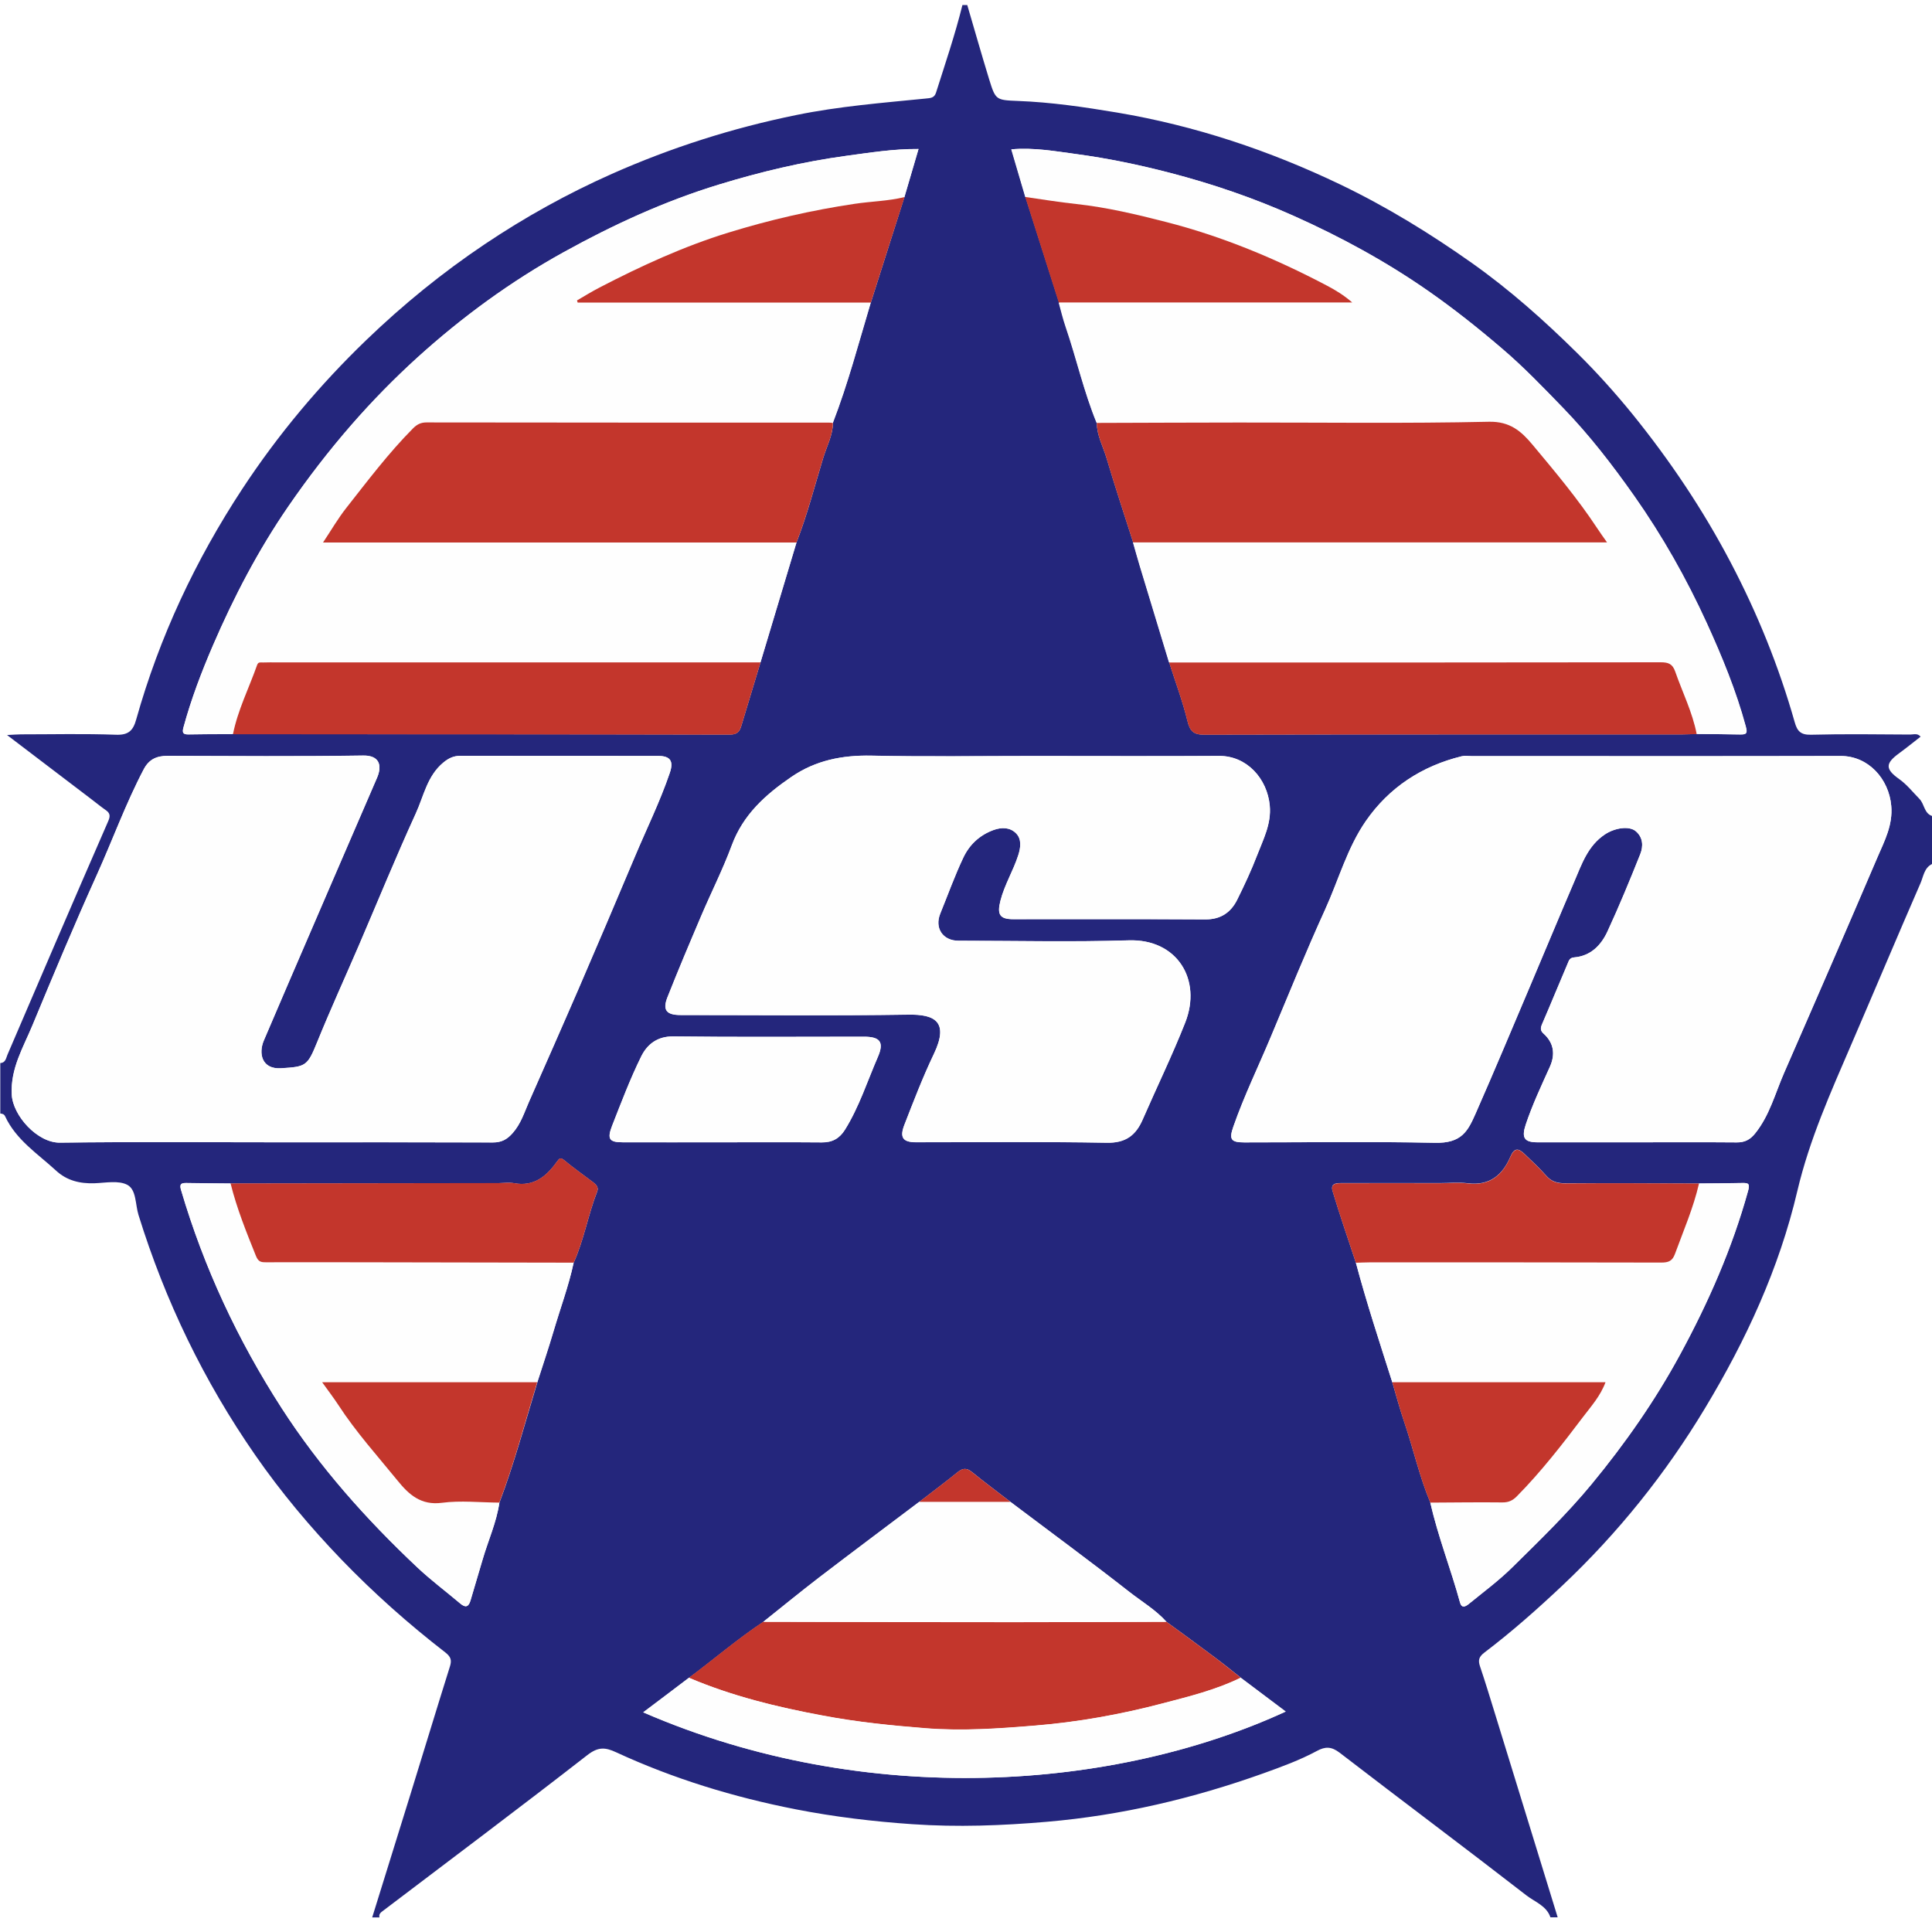
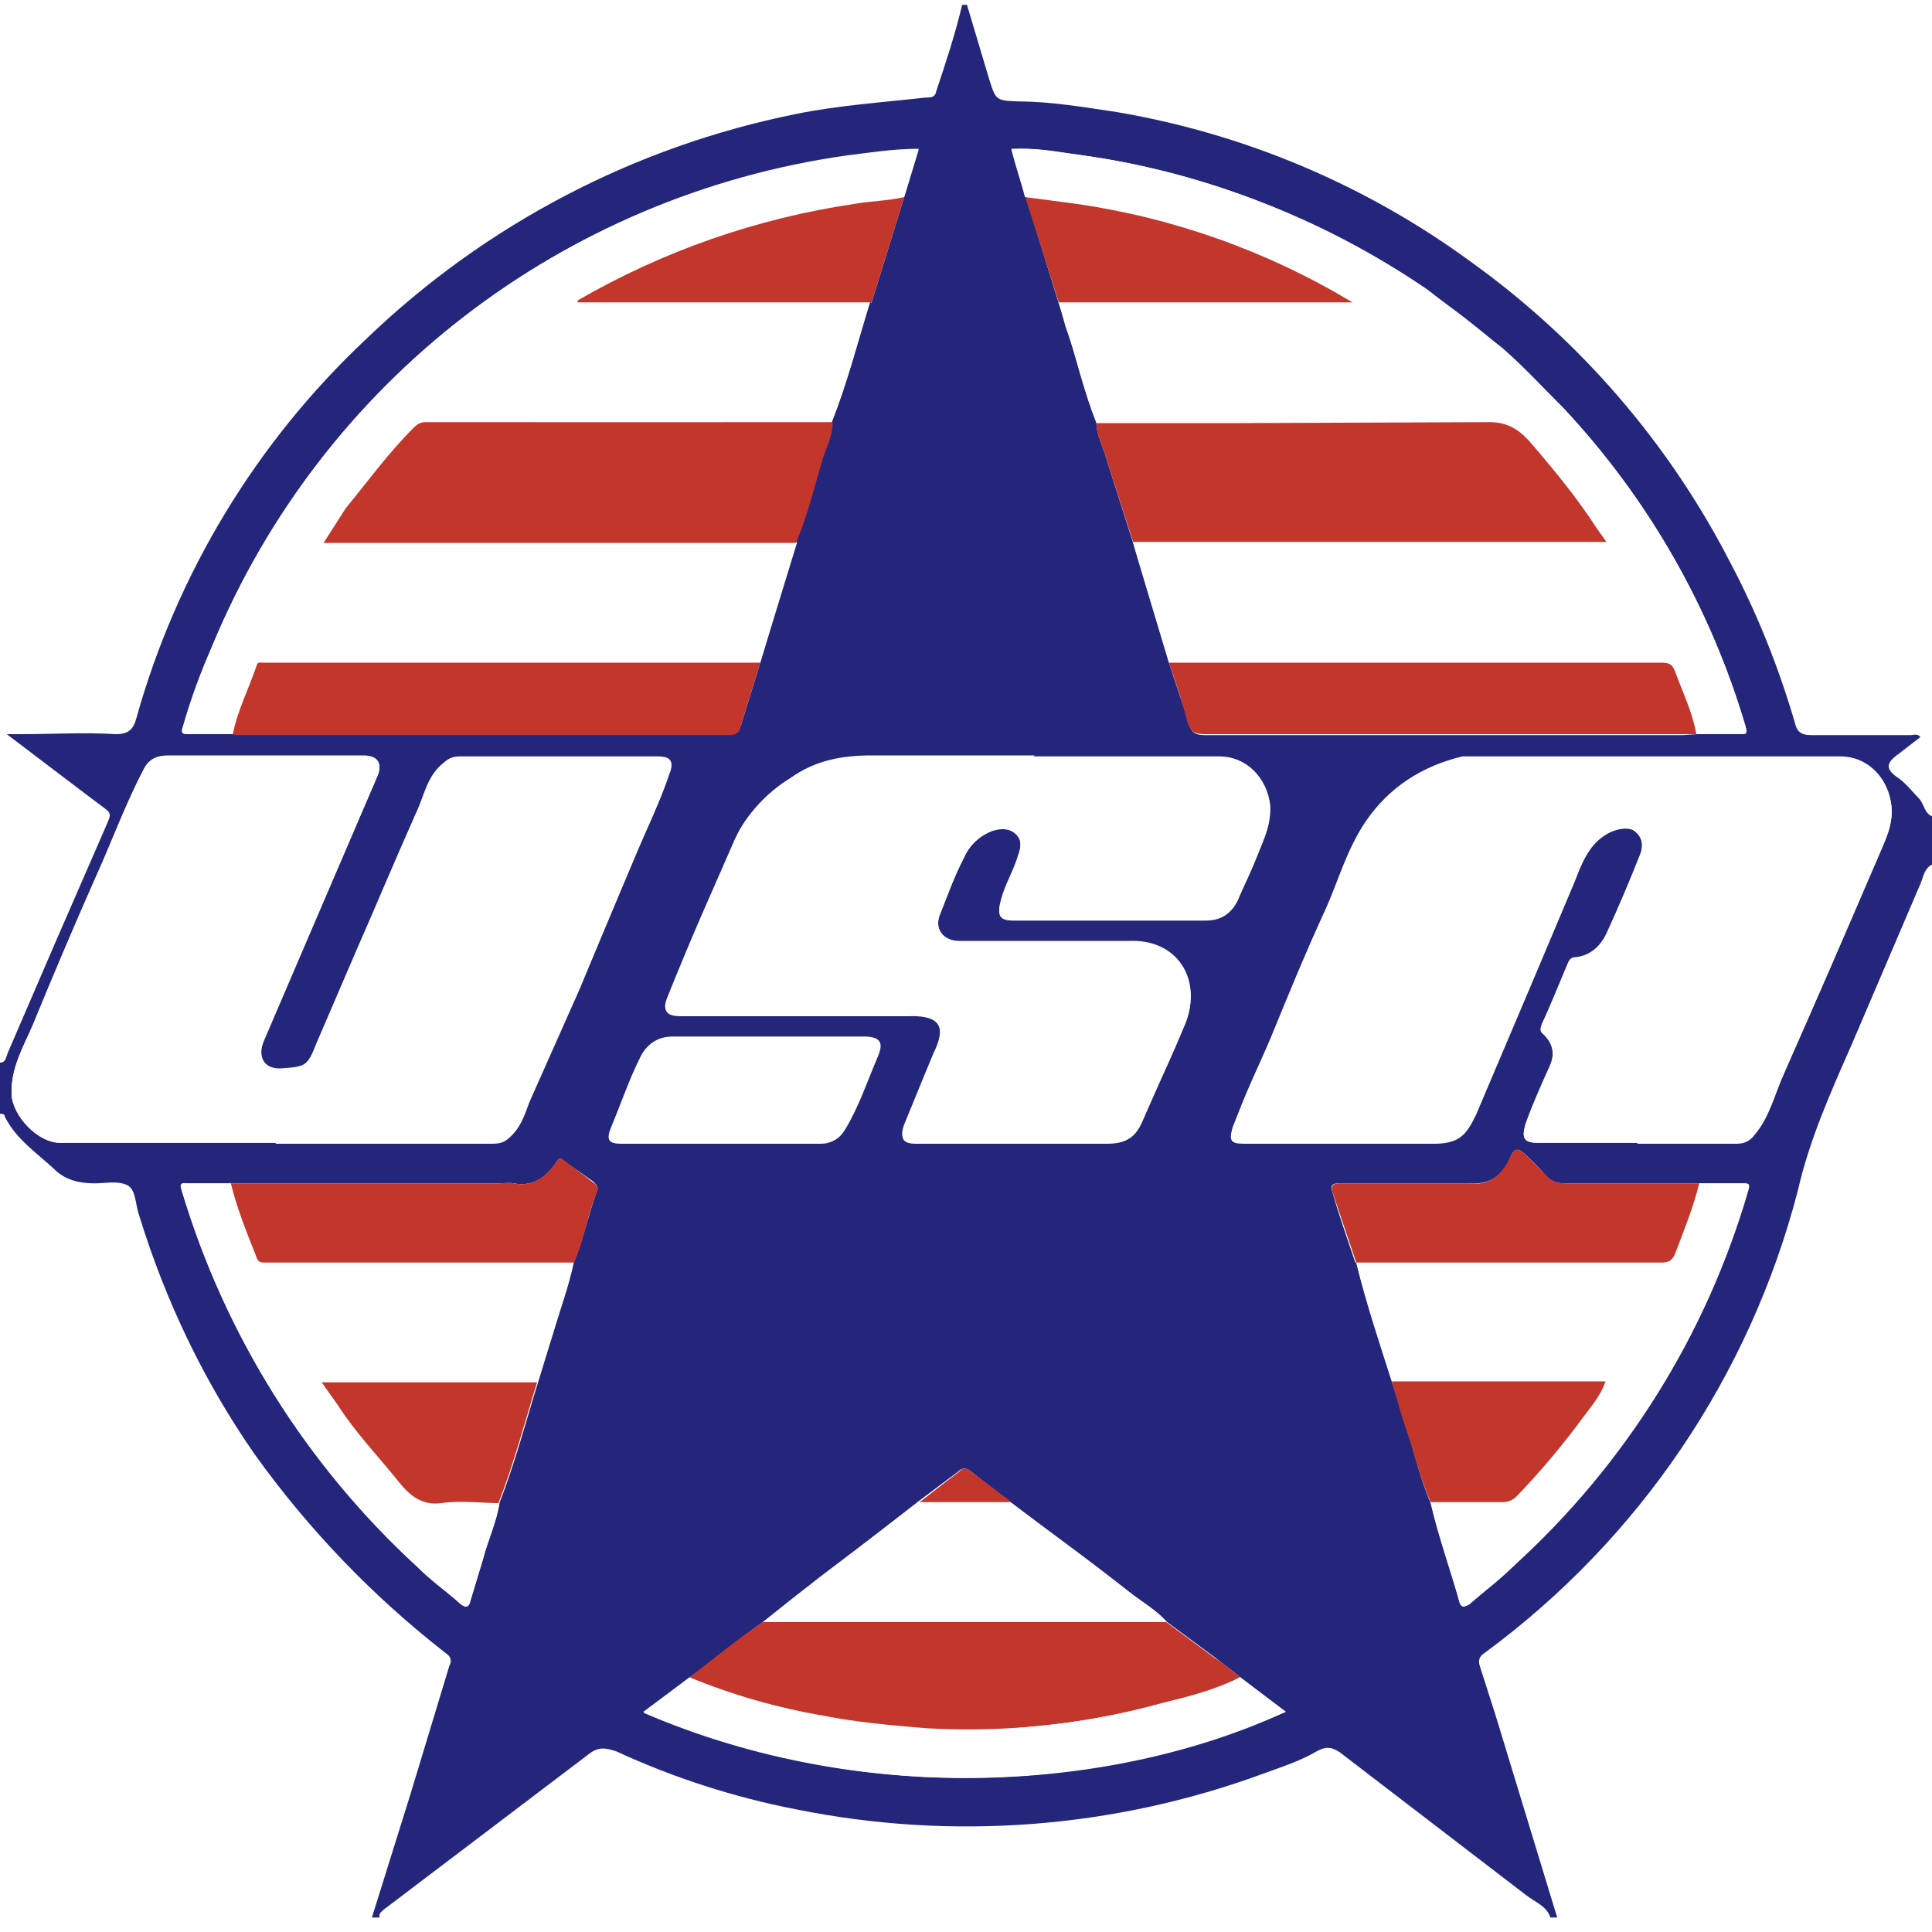
- <svg xmlns="http://www.w3.org/2000/svg" version="1.1" id="Layer_1" x="0px" y="0px" viewBox="0 0 200 200" usa_style="enable-background:new 0 0 200 200;" xml:space="preserve">
-   <style type="text/css">
- 		.usa_st0 {
- 			fill: #24267C;
- 		}
- 
- 		.usa_st1 {
- 			fill: #FEFEFE;
- 		}
- 
- 		.usa_st2 {
- 			fill: #C3362C;
- 		}
- 	</style>
-   <g>
-     <path class="usa_st0" d="M99.63,0.52c0.17,0,0.33,0,0.5,0c0.75,2.56,1.48,5.12,2.26,7.67c0.67,2.16,0.7,2.17,2.98,2.26   c3.45,0.13,6.85,0.63,10.26,1.2c8.08,1.36,15.75,3.92,23.12,7.45c4.79,2.3,9.3,5.07,13.64,8.14c3.91,2.77,7.47,5.94,10.86,9.29   c2.04,2.01,3.97,4.16,5.79,6.4c3.86,4.78,7.26,9.85,10.11,15.28c2.78,5.29,5.01,10.81,6.64,16.56c0.26,0.92,0.62,1.31,1.67,1.29   c3.43-0.09,6.87-0.04,10.3-0.02c0.34,0,0.73-0.17,1.06,0.22c-0.76,0.59-1.49,1.18-2.24,1.73c-1.41,1.03-1.44,1.62,0.01,2.65   c0.82,0.58,1.41,1.35,2.1,2.05c0.54,0.55,0.48,1.49,1.31,1.78c0,1.66,0,3.31,0,4.97c-0.82,0.41-0.89,1.31-1.2,2.01   c-2.41,5.53-4.75,11.1-7.14,16.64c-2.14,4.97-4.35,9.88-5.6,15.2c-1.88,8.02-5.32,15.46-9.56,22.49c-4.08,6.78-9,12.92-14.78,18.37   c-2.58,2.43-5.22,4.77-8.04,6.91c-0.58,0.44-0.69,0.79-0.47,1.44c0.55,1.63,1.05,3.28,1.56,4.93c2.16,7.02,4.32,14.03,6.48,21.05   c-0.25,0-0.5,0-0.75,0c-0.4-1.19-1.6-1.59-2.46-2.25c-6.42-4.98-12.93-9.84-19.36-14.79c-0.85-0.65-1.49-0.65-2.34-0.19   c-1.78,0.96-3.68,1.65-5.57,2.33c-7.25,2.59-14.69,4.35-22.39,5.01c-4.65,0.4-9.27,0.57-13.93,0.25   c-4.06-0.28-8.08-0.76-12.07-1.54c-6.43-1.26-12.66-3.16-18.61-5.91c-1.12-0.52-1.85-0.57-2.96,0.29   c-6.99,5.44-14.08,10.75-21.14,16.11c-0.23,0.17-0.48,0.34-0.39,0.7c-0.25,0-0.5,0-0.75,0c1.33-4.27,2.66-8.54,3.98-12.81   c1.36-4.39,2.69-8.79,4.07-13.18c0.2-0.65,0.09-0.99-0.48-1.44c-3.8-2.94-7.39-6.13-10.74-9.6c-3.26-3.39-6.27-6.98-8.94-10.83   c-5.31-7.65-9.32-15.95-12.08-24.85c-0.34-1.08-0.21-2.61-1.15-3.12c-0.91-0.49-2.26-0.21-3.41-0.17   c-1.51,0.05-2.86-0.27-3.99-1.32c-1.89-1.74-4.12-3.16-5.26-5.61c-0.1-0.23-0.29-0.27-0.5-0.29c0-1.74,0-3.48,0-5.22   c0.54-0.03,0.59-0.49,0.74-0.86c1.67-3.89,3.34-7.78,5.01-11.67c1.79-4.15,3.58-8.3,5.39-12.44c0.2-0.45,0.32-0.83-0.17-1.18   c-0.54-0.38-1.05-0.79-1.57-1.19c-2.83-2.15-5.65-4.3-8.7-6.62c0.66-0.03,1.06-0.07,1.45-0.07c3.27,0,6.54-0.08,9.81,0.04   c1.3,0.05,1.79-0.42,2.11-1.58c2.4-8.54,6.13-16.48,10.99-23.88c3.69-5.61,7.98-10.73,12.83-15.4c3.81-3.67,7.88-6.98,12.26-9.92   c4.17-2.8,8.55-5.23,13.16-7.28c6.15-2.73,12.5-4.75,19.08-6.09c4.43-0.91,8.93-1.26,13.42-1.71c0.47-0.05,0.88-0.04,1.06-0.62   C97.85,6.58,98.87,3.59,99.63,0.52z M104.6,155.47c-1.32-1.02-2.67-2.02-3.96-3.07c-0.55-0.45-0.96-0.45-1.51,0   c-1.3,1.06-2.64,2.05-3.96,3.07c-3.47,2.61-6.95,5.21-10.39,7.85c-1.94,1.49-3.84,3.05-5.75,4.57c-2.68,1.78-5.12,3.88-7.7,5.8   c-1.56,1.18-3.13,2.36-4.72,3.57c23.23,10.08,48.97,8,66.5-0.08c-1.56-1.17-3.1-2.33-4.64-3.49c-0.9-0.71-1.78-1.43-2.7-2.11   c-1.66-1.24-3.33-2.46-5-3.68c-1.11-1.24-2.55-2.09-3.84-3.1C112.85,161.61,108.7,158.57,104.6,155.47z M140.36,130.71   c1.11,4.17,2.46,8.27,3.77,12.38c0.4,1.35,0.76,2.72,1.22,4.06c0.95,2.79,1.58,5.68,2.72,8.4c0.79,3.52,2.13,6.89,3.08,10.36   c0.17,0.63,0.59,0.38,0.87,0.16c1.55-1.26,3.16-2.45,4.57-3.85c2.81-2.77,5.64-5.51,8.17-8.57c3.48-4.22,6.59-8.67,9.19-13.47   c2.92-5.38,5.37-10.96,7.01-16.88c0.21-0.77,0.04-0.85-0.6-0.83c-1.49,0.03-2.98,0.03-4.47,0.05c-4.63-0.01-9.25-0.04-13.88-0.03   c-0.8,0-1.41-0.17-1.95-0.79c-0.71-0.8-1.5-1.54-2.28-2.28c-0.6-0.57-1.03-0.61-1.42,0.31c-0.81,1.9-2.15,3.04-4.41,2.76   c-0.94-0.12-1.9-0.02-2.85-0.02c-3.35,0-6.69,0-10.04,0c-0.57,0-1.38-0.07-1.11,0.83C138.7,125.8,139.55,128.25,140.36,130.71z    M59.39,130.71c1.07-2.38,1.49-4.97,2.44-7.39c0.16-0.42-0.14-0.71-0.44-0.94c-0.97-0.74-1.98-1.44-2.92-2.22   c-0.45-0.38-0.54-0.29-0.87,0.17c-1.05,1.46-2.35,2.53-4.36,2.16c-0.52-0.1-1.07-0.02-1.61-0.01c-9.25,0.01-18.51,0.03-27.76,0.04   c-1.53-0.01-3.06-0.02-4.59-0.05c-0.57-0.01-0.7,0.16-0.53,0.73c2.36,8.03,5.87,15.54,10.41,22.57   c3.94,6.11,8.74,11.49,14.01,16.46c1.42,1.34,2.99,2.51,4.48,3.77c0.54,0.46,0.86,0.36,1.06-0.31c0.41-1.42,0.84-2.84,1.26-4.26   c0.57-1.96,1.43-3.83,1.73-5.87c1.55-4.08,2.66-8.3,3.93-12.46c0.56-1.75,1.15-3.49,1.67-5.25   C57.99,135.47,58.87,133.14,59.39,130.71z M113.54,43.78c0.01,1.3,0.65,2.44,1.01,3.64c0.87,2.93,1.83,5.83,2.76,8.74   c0.23,0.8,0.45,1.6,0.69,2.4c1.01,3.34,2.02,6.68,3.04,10.02c0.64,2.02,1.39,4.01,1.89,6.06c0.26,1.08,0.65,1.42,1.76,1.41   c16.49-0.04,32.98-0.02,49.47-0.03c0.5,0,0.99-0.03,1.49-0.04c1.49,0.01,2.98,0.02,4.47,0.05c0.65,0.01,0.82-0.07,0.61-0.84   c-1-3.69-2.45-7.21-4.03-10.68c-2.11-4.62-4.6-9.03-7.53-13.19c-2.25-3.19-4.63-6.28-7.34-9.08c-2.06-2.13-4.11-4.27-6.38-6.2   c-2.47-2.11-5-4.12-7.66-5.97c-4.34-3.02-8.96-5.53-13.78-7.69c-4.18-1.87-8.5-3.35-12.93-4.5c-3.16-0.82-6.36-1.48-9.58-1.92   c-2.23-0.3-4.48-0.71-6.79-0.5c0.5,1.69,0.97,3.31,1.45,4.93c1.16,3.64,2.32,7.29,3.48,10.93c0.23,0.84,0.43,1.68,0.71,2.5   C111.45,37.12,112.21,40.54,113.54,43.78z M90.15,31.32c1.16-3.64,2.32-7.29,3.48-10.93c0.48-1.64,0.96-3.27,1.46-4.97   c-2.59-0.02-5.03,0.38-7.5,0.71c-4.48,0.61-8.85,1.65-13.16,2.97c-5.64,1.72-10.95,4.17-16.09,7.01   c-5.47,3.03-10.49,6.7-15.11,10.88c-2.4,2.18-4.69,4.51-6.83,6.97c-2.35,2.7-4.52,5.52-6.54,8.45c-3.11,4.52-5.64,9.37-7.81,14.4   c-1.19,2.76-2.26,5.57-3.05,8.48c-0.16,0.58-0.03,0.74,0.54,0.73c1.53-0.03,3.06-0.03,4.59-0.05c0.08,0.01,0.16,0.03,0.25,0.03   c17.07,0,34.14,0,51.2,0.04c0.77,0,1-0.35,1.17-0.93c0.66-2.18,1.32-4.36,1.98-6.55c1.24-4.14,2.48-8.28,3.73-12.42   c1.11-2.85,1.87-5.81,2.76-8.74c0.36-1.2,1-2.34,1.01-3.64C87.79,39.71,88.9,35.49,90.15,31.32z M169.47,118.25   c3.44,0,6.87-0.02,10.31,0.01c0.84,0.01,1.4-0.29,1.92-0.94c1.49-1.87,2.07-4.16,3-6.28c3.25-7.43,6.47-14.86,9.66-22.31   c0.73-1.69,1.6-3.34,1.42-5.32c-0.25-2.8-2.38-5.16-5.24-5.15c-12.75,0.03-25.5,0.01-38.24,0.01c-0.33,0-0.68-0.06-0.99,0.02   c-4.12,1.01-7.5,3.22-9.91,6.69c-1.93,2.78-2.82,6.11-4.22,9.17c-1.98,4.34-3.77,8.77-5.62,13.17c-1.3,3.11-2.78,6.14-3.89,9.33   c-0.46,1.31-0.23,1.61,1.14,1.61c6.58,0,13.16-0.09,19.74,0.04c2.77,0.06,3.4-1.21,4.21-3.04c1.92-4.37,3.76-8.77,5.63-13.17   c1.54-3.62,3.04-7.25,4.59-10.86c0.77-1.8,1.4-3.69,3.17-4.86c1.03-0.68,2.51-0.9,3.19-0.32c0.76,0.65,0.78,1.56,0.46,2.37   c-1.07,2.68-2.17,5.35-3.38,7.97c-0.66,1.44-1.74,2.58-3.47,2.72c-0.47,0.04-0.54,0.34-0.65,0.6c-0.9,2.1-1.76,4.22-2.67,6.32   c-0.18,0.41-0.18,0.67,0.16,0.97c1.05,0.95,1.24,2.13,0.65,3.44c-0.89,1.97-1.81,3.94-2.5,5.99c-0.45,1.36-0.14,1.82,1.22,1.82   C162.6,118.25,166.03,118.25,169.47,118.25z M28.56,118.25c7.49,0,14.98-0.01,22.47,0.01c0.88,0,1.45-0.3,2.04-0.97   c0.84-0.95,1.19-2.09,1.67-3.19c1.71-3.89,3.44-7.78,5.13-11.69c1.97-4.57,3.92-9.14,5.85-13.73c1.21-2.88,2.6-5.69,3.61-8.66   c0.43-1.24,0.06-1.77-1.2-1.77c-6.83,0-13.66,0-20.49-0.01c-0.7,0-1.22,0.26-1.75,0.7c-1.67,1.38-2.02,3.47-2.85,5.27   c-2.07,4.52-3.95,9.13-5.91,13.7c-1.43,3.32-2.93,6.6-4.29,9.95c-1.01,2.5-1.16,2.56-3.74,2.72c-2,0.13-2.36-1.52-1.79-2.87   c0.8-1.88,1.61-3.77,2.42-5.65c3.1-7.19,6.19-14.37,9.3-21.55c0.56-1.3,0.23-2.33-1.43-2.3c-6.74,0.1-13.49,0.05-20.24,0.03   c-1.14,0-1.93,0.35-2.48,1.39c-1.87,3.56-3.23,7.34-4.88,10.99c-2.31,5.12-4.47,10.3-6.63,15.49c-0.96,2.32-2.31,4.5-2.15,7.22   c0.12,2.15,2.64,4.98,4.99,4.95C13.66,118.19,21.11,118.25,28.56,118.25z M107.09,78.26c-5.63,0-11.26,0.08-16.88-0.03   c-3.02-0.06-5.78,0.48-8.29,2.2c-2.68,1.83-5,3.9-6.17,7.08c-0.92,2.48-2.12,4.85-3.16,7.29c-1.19,2.8-2.38,5.61-3.5,8.44   c-0.53,1.33-0.1,1.84,1.36,1.84c7.86,0,15.73,0.08,23.59-0.04c2.67-0.04,4.25,0.68,2.63,4.07c-1.14,2.38-2.09,4.86-3.05,7.33   c-0.52,1.33-0.15,1.81,1.21,1.81c6.58,0,13.16-0.07,19.74,0.05c1.94,0.04,3-0.75,3.71-2.39c1.46-3.35,3.06-6.64,4.4-10.03   c1.77-4.47-0.85-8.69-5.84-8.53c-5.87,0.19-11.75,0.05-17.63,0.04c-1.62,0-2.49-1.31-1.88-2.81c0.79-1.93,1.49-3.9,2.38-5.78   c0.62-1.32,1.65-2.32,3.1-2.86c0.91-0.34,1.76-0.28,2.36,0.32c0.59,0.59,0.51,1.44,0.23,2.29c-0.52,1.61-1.42,3.05-1.84,4.7   c-0.36,1.42-0.08,1.91,1.35,1.91c6.62,0,13.24-0.02,19.86,0.02c1.59,0.01,2.64-0.72,3.3-2.04c0.75-1.51,1.46-3.04,2.07-4.62   c0.63-1.64,1.47-3.22,1.3-5.11c-0.25-2.8-2.38-5.17-5.24-5.15C119.83,78.29,113.46,78.26,107.09,78.26z M74.66,118.25   c3.47,0,6.95-0.02,10.42,0.01c1.09,0.01,1.83-0.42,2.39-1.32c1.47-2.36,2.31-5.02,3.41-7.55c0.66-1.53,0.21-2.07-1.46-2.07   c-6.57,0-13.15,0.05-19.72-0.03c-1.67-0.02-2.71,0.83-3.32,2.06c-1.15,2.33-2.07,4.77-3.02,7.19c-0.54,1.39-0.28,1.71,1.12,1.71   C67.88,118.26,71.27,118.25,74.66,118.25z" />
-     <path class="usa_st1" d="M169.47,118.25c-3.44,0-6.87,0-10.31,0c-1.36,0-1.67-0.46-1.22-1.82c0.68-2.06,1.61-4.02,2.5-5.99   c0.59-1.31,0.41-2.49-0.65-3.44c-0.33-0.3-0.33-0.56-0.16-0.97c0.91-2.1,1.77-4.22,2.67-6.32c0.11-0.26,0.18-0.56,0.65-0.6   c1.73-0.14,2.81-1.27,3.47-2.72c1.21-2.62,2.31-5.29,3.38-7.97c0.32-0.81,0.3-1.72-0.46-2.37c-0.68-0.58-2.16-0.36-3.19,0.32   c-1.77,1.17-2.4,3.06-3.17,4.86c-1.55,3.61-3.06,7.24-4.59,10.86c-1.86,4.39-3.7,8.8-5.63,13.17c-0.81,1.83-1.44,3.1-4.21,3.04   c-6.58-0.14-13.16-0.04-19.74-0.04c-1.37,0-1.6-0.3-1.14-1.61c1.11-3.19,2.59-6.22,3.89-9.33c1.85-4.4,3.64-8.83,5.62-13.17   c1.39-3.07,2.29-6.39,4.22-9.17c2.41-3.47,5.79-5.68,9.91-6.69c0.31-0.08,0.66-0.02,0.99-0.02c12.75,0,25.5,0.02,38.24-0.01   c2.86-0.01,4.99,2.36,5.24,5.15c0.18,1.98-0.69,3.63-1.42,5.32c-3.19,7.45-6.41,14.89-9.66,22.31c-0.93,2.12-1.5,4.42-3,6.28   c-0.53,0.66-1.08,0.95-1.92,0.94C176.34,118.23,172.9,118.25,169.47,118.25z" />
-     <path class="usa_st1" d="M28.56,118.25c-7.45,0-14.9-0.06-22.35,0.04c-2.34,0.03-4.87-2.8-4.99-4.95c-0.15-2.72,1.19-4.9,2.15-7.22   c2.15-5.19,4.31-10.37,6.63-15.49c1.65-3.65,3.01-7.44,4.88-10.99c0.55-1.04,1.34-1.39,2.48-1.39c6.75,0.03,13.49,0.07,20.24-0.03   c1.66-0.02,1.99,1.01,1.43,2.3c-3.11,7.18-6.2,14.37-9.3,21.55c-0.81,1.88-1.61,3.76-2.42,5.65c-0.57,1.35-0.21,2.99,1.79,2.87   c2.58-0.16,2.72-0.23,3.74-2.72c1.36-3.35,2.86-6.63,4.29-9.95c1.97-4.57,3.85-9.18,5.91-13.7c0.82-1.8,1.18-3.89,2.85-5.27   c0.53-0.44,1.04-0.7,1.75-0.7c6.83,0.02,13.66,0.01,20.49,0.01c1.26,0,1.63,0.52,1.2,1.77c-1.01,2.96-2.4,5.78-3.61,8.66   c-1.93,4.59-3.88,9.16-5.85,13.73c-1.69,3.91-3.41,7.79-5.13,11.69c-0.48,1.1-0.83,2.24-1.67,3.19c-0.59,0.67-1.16,0.97-2.04,0.97   C43.54,118.24,36.05,118.25,28.56,118.25z" />
-     <path class="usa_st1" d="M107.09,78.26c6.37,0,12.75,0.03,19.12-0.01c2.86-0.02,4.98,2.35,5.24,5.15c0.17,1.89-0.67,3.47-1.3,5.11   c-0.6,1.57-1.32,3.11-2.07,4.62c-0.66,1.33-1.71,2.05-3.3,2.04c-6.62-0.04-13.24-0.02-19.86-0.02c-1.43,0-1.71-0.49-1.35-1.91   c0.42-1.65,1.32-3.09,1.84-4.7c0.27-0.85,0.36-1.71-0.23-2.29c-0.6-0.6-1.45-0.66-2.36-0.32c-1.45,0.54-2.48,1.54-3.1,2.86   c-0.89,1.88-1.6,3.85-2.38,5.78c-0.61,1.5,0.26,2.81,1.88,2.81c5.88,0,11.76,0.14,17.63-0.04c5-0.16,7.61,4.06,5.84,8.53   c-1.34,3.39-2.94,6.68-4.4,10.03c-0.72,1.64-1.77,2.42-3.71,2.39c-6.58-0.12-13.16-0.04-19.74-0.05c-1.36,0-1.73-0.48-1.21-1.81   c0.96-2.46,1.91-4.94,3.05-7.33c1.62-3.39,0.04-4.11-2.63-4.07c-7.86,0.12-15.72,0.05-23.59,0.04c-1.46,0-1.88-0.51-1.36-1.84   c1.12-2.83,2.3-5.64,3.5-8.44c1.04-2.44,2.24-4.81,3.16-7.29c1.18-3.18,3.5-5.25,6.17-7.08c2.51-1.72,5.27-2.26,8.29-2.2   C95.83,78.35,101.46,78.26,107.09,78.26z" />
-     <path class="usa_st1" d="M82.45,56.16c-1.24,4.14-2.48,8.28-3.73,12.42c-16.67,0-33.34,0-50.01,0c-0.5,0-0.99-0.01-1.49,0.01   c-0.22,0.01-0.49-0.09-0.61,0.25c-0.84,2.38-2,4.65-2.5,7.16C22.59,76,21.06,76,19.53,76.03c-0.57,0.01-0.7-0.15-0.54-0.73   c0.79-2.91,1.86-5.72,3.05-8.48c2.17-5.03,4.7-9.88,7.81-14.4c2.02-2.94,4.19-5.76,6.54-8.45c2.15-2.46,4.43-4.79,6.83-6.97   c4.62-4.18,9.64-7.86,15.11-10.88c5.14-2.85,10.46-5.29,16.09-7.01c4.32-1.32,8.68-2.36,13.16-2.97c2.46-0.33,4.91-0.73,7.5-0.71   c-0.5,1.7-0.98,3.33-1.46,4.97c-1.7,0.42-3.45,0.45-5.17,0.7c-4.44,0.67-8.78,1.67-13.07,2.98c-4.64,1.43-9.03,3.45-13.33,5.68   c-0.8,0.41-1.56,0.89-2.34,1.34c0.02,0.07,0.05,0.15,0.07,0.22c10.12,0,20.23,0,30.35,0c-1.25,4.17-2.35,8.39-3.93,12.46   c-0.12-0.01-0.25-0.04-0.37-0.04c-13.9,0-27.81,0-41.71-0.02c-0.6,0-0.99,0.22-1.39,0.62c-2.54,2.55-4.7,5.42-6.91,8.24   c-0.85,1.08-1.54,2.29-2.4,3.57C49.92,56.16,66.19,56.16,82.45,56.16z" />
-     <path class="usa_st1" d="M106.13,20.39c-0.48-1.62-0.95-3.23-1.45-4.93c2.32-0.21,4.57,0.2,6.79,0.5c3.23,0.43,6.42,1.1,9.58,1.92   c4.44,1.15,8.75,2.62,12.93,4.5c4.82,2.16,9.44,4.68,13.78,7.69c2.66,1.85,5.2,3.86,7.66,5.97c2.27,1.93,4.32,4.07,6.38,6.2   c2.71,2.8,5.1,5.89,7.34,9.08c2.93,4.16,5.41,8.57,7.53,13.19c1.58,3.46,3.03,6.98,4.03,10.68c0.21,0.77,0.04,0.85-0.61,0.84   c-1.49-0.03-2.98-0.03-4.47-0.05c-0.44-2.27-1.49-4.33-2.23-6.49c-0.27-0.79-0.71-0.94-1.5-0.94c-16.96,0.03-33.92,0.02-50.88,0.02   c-1.01-3.34-2.03-6.68-3.04-10.02c-0.24-0.8-0.46-1.6-0.69-2.4c16.28,0,32.56,0,49.06,0c-0.44-0.63-0.73-1.05-1.02-1.47   c-2.02-3.05-4.36-5.85-6.7-8.65c-1.15-1.38-2.33-2.42-4.51-2.37c-8.65,0.18-17.3,0.07-25.94,0.08c-4.88,0-9.76,0.03-14.65,0.04   c-1.33-3.24-2.09-6.66-3.22-9.96c-0.28-0.82-0.48-1.67-0.71-2.5c10.13,0,20.25,0,30.38,0c-0.86-0.75-1.72-1.27-2.61-1.74   c-5.33-2.81-10.86-5.11-16.7-6.6c-3.05-0.78-6.11-1.51-9.25-1.85C109.65,20.93,107.89,20.64,106.13,20.39z" />
-     <path class="usa_st1" d="M51.69,155.55c-0.3,2.04-1.16,3.92-1.73,5.87c-0.41,1.42-0.84,2.84-1.26,4.26c-0.2,0.67-0.52,0.77-1.06,0.31   c-1.49-1.26-3.06-2.43-4.48-3.77c-5.27-4.97-10.07-10.35-14.01-16.46c-4.53-7.04-8.04-14.54-10.41-22.57   c-0.17-0.57-0.04-0.74,0.53-0.73c1.53,0.03,3.06,0.03,4.59,0.05c0.64,2.58,1.62,5.03,2.62,7.49c0.25,0.63,0.53,0.67,1.04,0.67   c3.18-0.01,6.36-0.01,9.55,0c7.44,0.01,14.88,0.03,22.31,0.04c-0.52,2.43-1.39,4.75-2.1,7.13c-0.52,1.76-1.11,3.5-1.67,5.25   c-7.34,0-14.67,0-22.26,0c0.67,0.94,1.2,1.63,1.68,2.36c1.82,2.79,4.05,5.27,6.15,7.85c1.15,1.41,2.4,2.55,4.56,2.27   C47.69,155.31,49.7,155.54,51.69,155.55z" />
-     <path class="usa_st1" d="M144.13,143.09c-1.3-4.11-2.66-8.21-3.77-12.38c0.45-0.01,0.91-0.04,1.36-0.04c10.08,0,20.17-0.01,30.25,0.02   c0.75,0,1.15-0.16,1.42-0.89c0.88-2.41,1.92-4.77,2.49-7.29c1.49-0.01,2.98-0.02,4.47-0.05c0.65-0.01,0.82,0.07,0.6,0.83   c-1.64,5.92-4.1,11.5-7.01,16.88c-2.6,4.8-5.71,9.25-9.19,13.47c-2.53,3.06-5.36,5.8-8.17,8.57c-1.41,1.39-3.03,2.59-4.57,3.85   c-0.27,0.22-0.69,0.47-0.87-0.16c-0.95-3.48-2.28-6.84-3.08-10.36c2.48-0.01,4.96-0.05,7.44-0.02c0.63,0.01,1.07-0.18,1.51-0.62   c2.53-2.56,4.73-5.4,6.89-8.26c0.82-1.09,1.78-2.14,2.3-3.56C158.77,143.09,151.45,143.09,144.13,143.09z" />
-     <path class="usa_st2" d="M82.45,56.16c-16.26,0-32.52,0-49.01,0c0.85-1.28,1.55-2.49,2.4-3.57c2.22-2.82,4.38-5.69,6.91-8.24   c0.4-0.4,0.79-0.62,1.39-0.62c13.9,0.02,27.81,0.02,41.71,0.02c0.12,0,0.25,0.02,0.37,0.04c-0.01,1.3-0.65,2.44-1.01,3.64   C84.32,50.34,83.56,53.31,82.45,56.16z" />
-     <path class="usa_st2" d="M113.54,43.78c4.88-0.01,9.76-0.04,14.65-0.04c8.65-0.01,17.3,0.11,25.94-0.08c2.18-0.05,3.36,0.99,4.51,2.37   c2.34,2.8,4.69,5.6,6.7,8.65c0.28,0.43,0.58,0.84,1.02,1.47c-16.5,0-32.78,0-49.06,0c-0.93-2.91-1.89-5.81-2.76-8.74   C114.19,46.22,113.55,45.08,113.54,43.78z" />
-     <path class="usa_st2" d="M71.31,173.68c2.58-1.92,5.02-4.02,7.7-5.8c8.67,0.01,17.34,0.03,26,0.04c5.24,0,10.48-0.02,15.73-0.04   c1.67,1.23,3.34,2.44,5,3.68c0.91,0.68,1.8,1.41,2.7,2.11c-2.57,1.26-5.35,1.94-8.09,2.66c-4.34,1.14-8.76,1.94-13.25,2.3   c-3.76,0.31-7.48,0.57-11.27,0.27c-3.57-0.28-7.13-0.64-10.64-1.31C80.44,176.72,75.77,175.58,71.31,173.68z" />
-     <path class="usa_st2" d="M24.12,75.99c0.5-2.5,1.66-4.77,2.5-7.16c0.12-0.34,0.38-0.24,0.61-0.25c0.5-0.02,0.99-0.01,1.49-0.01   c16.67,0,33.34,0,50.01,0c-0.66,2.18-1.32,4.36-1.98,6.55c-0.17,0.57-0.4,0.93-1.17,0.93c-17.07-0.03-34.14-0.03-51.2-0.04   C24.28,76.02,24.2,76,24.12,75.99z" />
-     <path class="usa_st2" d="M121.03,68.58c16.96,0,33.92,0.01,50.88-0.02c0.78,0,1.22,0.15,1.5,0.94c0.75,2.16,1.79,4.22,2.23,6.49   c-0.5,0.01-0.99,0.04-1.49,0.04c-16.49,0-32.98-0.01-49.47,0.03c-1.11,0-1.5-0.34-1.76-1.41   C122.42,72.59,121.67,70.59,121.03,68.58z" />
-     <path class="usa_st1" d="M120.74,167.89c-5.24,0.01-10.48,0.04-15.73,0.04c-8.67,0-17.34-0.02-26-0.04c1.92-1.53,3.81-3.08,5.75-4.57   c3.45-2.64,6.93-5.23,10.39-7.85c3.15,0,6.29,0,9.44,0c4.11,3.1,8.26,6.14,12.3,9.32C118.19,165.8,119.63,166.65,120.74,167.89z" />
-     <path class="usa_st1" d="M71.31,173.68c4.46,1.9,9.13,3.03,13.87,3.93c3.52,0.66,7.07,1.02,10.64,1.31c3.79,0.3,7.51,0.03,11.27-0.27   c4.5-0.37,8.91-1.16,13.25-2.3c2.74-0.72,5.52-1.39,8.09-2.66c1.54,1.16,3.09,2.32,4.64,3.49c-17.53,8.08-43.26,10.17-66.5,0.08   C68.19,176.05,69.75,174.86,71.31,173.68z" />
-     <path class="usa_st2" d="M175.88,122.52c-0.58,2.52-1.61,4.88-2.49,7.29c-0.27,0.73-0.66,0.89-1.42,0.89   c-10.08-0.03-20.17-0.02-30.25-0.02c-0.45,0-0.91,0.03-1.36,0.04c-0.81-2.47-1.67-4.92-2.41-7.4c-0.27-0.9,0.54-0.83,1.11-0.83   c3.35-0.01,6.69,0,10.04,0c0.95,0,1.91-0.1,2.85,0.02c2.26,0.28,3.6-0.86,4.41-2.76c0.4-0.92,0.83-0.88,1.42-0.31   c0.78,0.74,1.57,1.47,2.28,2.28c0.54,0.62,1.15,0.79,1.95,0.79C166.63,122.47,171.26,122.5,175.88,122.52z" />
-     <path class="usa_st2" d="M59.39,130.71c-7.44-0.01-14.88-0.03-22.31-0.04c-3.18,0-6.36-0.01-9.55,0c-0.51,0-0.79-0.04-1.04-0.67   c-0.99-2.46-1.98-4.91-2.62-7.49c9.25-0.01,18.51-0.03,27.76-0.04c0.54,0,1.09-0.08,1.61,0.01c2.01,0.37,3.3-0.7,4.36-2.16   c0.33-0.46,0.42-0.55,0.87-0.17c0.94,0.78,1.95,1.48,2.92,2.22c0.3,0.23,0.6,0.52,0.44,0.94   C60.88,125.74,60.46,128.34,59.39,130.71z" />
-     <path class="usa_st1" d="M74.66,118.25c-3.39,0-6.78,0-10.17,0c-1.41,0-1.66-0.32-1.12-1.71c0.95-2.42,1.87-4.87,3.02-7.19   c0.61-1.23,1.65-2.08,3.32-2.06c6.57,0.08,13.15,0.03,19.72,0.03c1.66,0,2.12,0.54,1.46,2.07c-1.1,2.53-1.94,5.18-3.41,7.55   c-0.56,0.9-1.31,1.33-2.39,1.32C81.61,118.23,78.13,118.25,74.66,118.25z" />
-     <path class="usa_st2" d="M90.15,31.32c-10.12,0-20.23,0-30.35,0c-0.02-0.07-0.05-0.15-0.07-0.22c0.78-0.45,1.54-0.93,2.34-1.34   c4.3-2.23,8.69-4.25,13.33-5.68c4.28-1.32,8.63-2.32,13.07-2.98c1.72-0.26,3.47-0.28,5.17-0.7C92.47,24.03,91.31,27.68,90.15,31.32   z" />
-     <path class="usa_st2" d="M106.13,20.39c1.76,0.25,3.52,0.54,5.29,0.73c3.14,0.34,6.21,1.07,9.25,1.85c5.84,1.49,11.38,3.8,16.7,6.6   c0.89,0.47,1.75,0.99,2.61,1.74c-10.13,0-20.25,0-30.38,0C108.45,27.68,107.29,24.03,106.13,20.39z" />
-     <path class="usa_st2" d="M51.69,155.55c-1.98-0.01-4-0.24-5.95,0.02c-2.16,0.28-3.41-0.85-4.56-2.27c-2.1-2.58-4.33-5.05-6.15-7.85   c-0.48-0.73-1.01-1.43-1.68-2.36c7.59,0,14.93,0,22.26,0C54.34,147.26,53.24,151.48,51.69,155.55z" />
-     <path class="usa_st2" d="M144.13,143.09c7.32,0,14.64,0,22.07,0c-0.52,1.41-1.47,2.47-2.3,3.56c-2.16,2.86-4.36,5.7-6.89,8.26   c-0.44,0.44-0.87,0.63-1.51,0.62c-2.48-0.03-4.96,0.01-7.44,0.02c-1.14-2.73-1.76-5.62-2.72-8.4   C144.89,145.81,144.53,144.44,144.13,143.09z" />
-     <path class="usa_st2" d="M104.6,155.47c-3.15,0-6.29,0-9.44,0c1.32-1.02,2.67-2.02,3.96-3.07c0.55-0.45,0.96-0.45,1.51,0   C101.93,153.45,103.27,154.45,104.6,155.47z" />
-   </g>
+ <svg xmlns="http://www.w3.org/2000/svg" version="1.1" id="Layer_1" x="0" y="0" viewBox="0 0 200 200" xml:space="preserve">
+   <style>.usa_st1{fill:#fefefe}.usa_st2{fill:#c3362c}</style>
+   <path d="M99.6.5h.5l2.3 7.7c.7 2.2.7 2.2 3 2.3 3.4 0 6.8.6 10.2 1.1a86.6 86.6 0 0136.8 15.6 87.6 87.6 0 0126.7 31c2.8 5.3 5 10.8 6.7 16.6.2.9.6 1.3 1.7 1.3h10.3c.3 0 .7-.2 1 .2l-2.2 1.7c-1.4 1-1.5 1.6 0 2.6.8.6 1.4 1.4 2 2 .6.6.6 1.6 1.4 1.9v5c-.8.4-.9 1.3-1.2 2l-7.1 16.6c-2.2 5-4.4 9.9-5.6 15.2a86.3 86.3 0 01-32.4 47.8c-.6.4-.7.8-.5 1.4l1.6 5 6.4 21h-.7c-.4-1.2-1.6-1.6-2.5-2.3l-19.3-14.8c-.9-.6-1.5-.6-2.4-.1-1.7 1-3.6 1.6-5.5 2.3a89 89 0 01-48.4 3.7 81.5 81.5 0 01-18.6-6c-1.2-.4-1.9-.5-3 .4l-21.1 16c-.3.3-.5.4-.4.8h-.8l4-12.8 4-13.2c.3-.6.2-1-.4-1.4a99.6 99.6 0 01-19.7-20.5c-5.3-7.6-9.3-16-12-24.8-.4-1.1-.3-2.6-1.2-3.1-1-.5-2.3-.2-3.4-.2-1.5 0-2.9-.3-4-1.3-1.9-1.8-4.1-3.2-5.3-5.6 0-.3-.3-.3-.5-.3V110c.6 0 .6-.5.8-1l5-11.6 5.4-12.4c.2-.5.3-.8-.2-1.2l-1.6-1.2-8.7-6.6h1.5c3.2 0 6.5-.2 9.8 0 1.3 0 1.8-.5 2.1-1.6a85.5 85.5 0 0123.8-39.3 89.7 89.7 0 0144.5-23.3c4.4-.9 9-1.2 13.4-1.7.5 0 1 0 1.1-.6 1-3 2-6 2.7-9zm5 155l-4-3.1c-.5-.5-1-.5-1.5 0l-4 3-10.3 8c-2 1.4-3.9 3-5.8 4.5-2.6 1.8-5 3.9-7.7 5.8l-4.7 3.6c23.2 10 49 8 66.5-.1l-4.6-3.5-2.7-2.1-5-3.7c-1.1-1.2-2.6-2-3.9-3.1-4-3.2-8.2-6.2-12.3-9.3zm35.8-24.8c1 4.2 2.4 8.3 3.7 12.4l1.3 4c.9 2.8 1.5 5.7 2.7 8.5.8 3.5 2.1 6.8 3 10.3.2.6.6.4 1 .2l4.5-3.9a84.3 84.3 0 0024.4-39c.2-.7 0-.7-.6-.7H162c-.8 0-1.4-.2-2-.8-.6-.8-1.4-1.5-2.2-2.3-.6-.5-1-.6-1.4.3-.8 2-2.2 3-4.4 2.8H139c-.6 0-1.4-.1-1.1.8.7 2.5 1.6 5 2.4 7.4zm-81 0c1-2.4 1.5-5 2.4-7.4.2-.4-.1-.7-.4-1l-3-2.1c-.4-.4-.5-.3-.8.1-1 1.5-2.4 2.6-4.4 2.2-.5-.1-1 0-1.6 0H19.3c-.6 0-.7.1-.5.7a86.3 86.3 0 0024.4 39c1.4 1.4 3 2.5 4.4 3.8.6.5 1 .4 1.1-.3l1.3-4.3c.5-2 1.4-3.8 1.7-5.8 1.6-4.1 2.7-8.3 4-12.5l1.6-5.2c.7-2.4 1.6-4.8 2-7.2zm54.1-87c0 1.4.7 2.5 1 3.7l2.8 8.8.7 2.4 3 10 2 6c.2 1.1.6 1.5 1.7 1.5h49.5l1.5-.1h4.4c.7 0 .8 0 .6-.8a82 82 0 00-18.9-33c-2-2-4-4.2-6.3-6.2l-7.7-6a84.5 84.5 0 00-36.3-14c-2.2-.3-4.5-.8-6.8-.5l1.5 4.9 3.4 11 .8 2.4c1 3.3 1.8 6.7 3.1 10zM90.2 31.4l3.4-11 1.5-4.9c-2.6 0-5 .4-7.5.7A83.2 83.2 0 0022 66.8a63.5 63.5 0 00-3.1 8.5c-.2.6 0 .7.5.7h56.1c.8 0 1-.3 1.2-.9l2-6.5L82.4 56c1-2.8 1.8-5.8 2.7-8.7.4-1.2 1-2.3 1-3.6 1.6-4 2.7-8.3 4-12.5zm79.3 87h10.3c.8 0 1.4-.3 1.9-1 1.5-1.8 2-4.1 3-6.3a3127 3127 0 009.7-22.3c.7-1.7 1.6-3.3 1.4-5.3-.3-2.8-2.4-5.2-5.3-5.1h-39.2c-4.1 1-7.5 3.2-9.9 6.7-2 2.8-2.8 6-4.2 9.1-2 4.4-3.8 8.8-5.6 13.2-1.3 3.1-2.8 6.2-4 9.3-.4 1.4-.2 1.7 1.2 1.7h19.7c2.8 0 3.4-1.2 4.3-3l5.6-13.2 4.6-10.9c.7-1.8 1.4-3.7 3.1-4.8 1-.7 2.6-1 3.2-.4.8.7.8 1.6.5 2.4a164 164 0 01-3.4 8c-.6 1.4-1.7 2.6-3.5 2.7-.4 0-.5.4-.6.6l-2.7 6.3c-.2.4-.2.7.2 1 1 1 1.2 2.1.6 3.4-.9 2-1.8 4-2.5 6-.4 1.4-.1 1.8 1.3 1.8h10.3zm-141 0H51c1 0 1.5-.3 2-1 1-1 1.3-2.1 1.7-3.2l5.2-11.7 5.8-13.7c1.2-2.9 2.6-5.7 3.6-8.7.5-1.2 0-1.7-1.2-1.7H47.6c-.7 0-1.2.2-1.7.6-1.7 1.4-2 3.5-2.9 5.3L37.1 98l-4.3 10c-1 2.5-1.1 2.5-3.7 2.7-2 .1-2.4-1.5-1.8-2.9l2.4-5.6L39 80.5c.6-1.3.3-2.3-1.4-2.3H17.4c-1.2 0-2 .4-2.5 1.4-1.9 3.6-3.2 7.4-4.9 11a572 572 0 00-6.6 15.5c-1 2.3-2.3 4.5-2.2 7.2.1 2.2 2.7 5 5 5h22.4zm78.6-40H90.2c-3-.1-5.8.4-8.3 2.1-2.7 1.9-5 4-6.1 7.1l-3.2 7.3-3.5 8.4c-.5 1.4-.1 1.9 1.4 1.9H94c2.7-.1 4.3.6 2.7 4-1.2 2.4-2.1 4.9-3 7.3-.6 1.4-.2 1.9 1.1 1.9h19.8c2 0 3-.7 3.7-2.4l4.4-10c1.8-4.5-.9-8.7-5.9-8.5H99.2c-1.6 0-2.5-1.3-1.9-2.8.8-2 1.5-4 2.4-5.8a5.4 5.4 0 013.1-2.9c1-.3 1.8-.2 2.4.4.6.6.5 1.4.2 2.3-.5 1.6-1.4 3-1.8 4.7-.4 1.4-.1 1.9 1.3 1.9h19.9c1.6 0 2.6-.7 3.3-2l2-4.7c.7-1.6 1.5-3.2 1.3-5-.2-2.9-2.3-5.3-5.2-5.2h-19.1zm-32.4 40H85c1 0 1.8-.5 2.4-1.4 1.4-2.3 2.3-5 3.4-7.5.6-1.5.2-2-1.5-2l-19.7-.1c-1.7 0-2.7.8-3.3 2-1.2 2.4-2 4.8-3 7.2-.6 1.4-.3 1.8 1 1.8h10.3z" fill="#24267c" />
+   <path class="usa_st1" d="M169.5 118.3h-10.3c-1.4 0-1.7-.5-1.3-1.9.7-2 1.6-4 2.5-6 .6-1.3.4-2.4-.6-3.4-.3-.3-.3-.6-.2-1 1-2 1.8-4.2 2.7-6.3.1-.2.2-.5.6-.6 1.8-.1 2.9-1.3 3.5-2.7a164 164 0 003.4-8c.3-.8.3-1.7-.5-2.3-.6-.6-2.1-.4-3.2.3-1.7 1.1-2.4 3-3.1 4.8l-4.6 10.9-5.6 13.2c-.9 1.8-1.5 3-4.3 3h-19.7c-1.4 0-1.6-.3-1.1-1.6 1-3.2 2.6-6.3 3.9-9.4 1.8-4.4 3.6-8.8 5.6-13.1 1.4-3.1 2.3-6.4 4.2-9.2 2.4-3.5 5.8-5.7 10-6.7h39.1c2.9 0 5 2.3 5.3 5.1.2 2-.7 3.6-1.4 5.3-3.2 7.5-6.4 15-9.7 22.3-1 2.2-1.5 4.5-3 6.3-.5.7-1 1-2 1h-10.2zM28.6 118.3H6.2c-2.3 0-4.9-2.8-5-5-.1-2.7 1.2-4.9 2.2-7.2C5.5 101 7.7 95.8 10 90.6c1.6-3.6 3-7.4 4.9-11 .5-1 1.3-1.3 2.5-1.3h20.2c1.7-.1 2 1 1.4 2.2l-9.3 21.6-2.4 5.6c-.6 1.4-.2 3 1.8 2.9 2.6-.2 2.7-.2 3.7-2.7l4.3-10c2-4.5 3.9-9.2 6-13.7.8-1.8 1.1-3.9 2.8-5.2.5-.5 1-.7 1.7-.7h20.5c1.3 0 1.7.5 1.2 1.7-1 3-2.4 5.8-3.6 8.7L60 102.4l-5.2 11.7c-.4 1.1-.8 2.3-1.6 3.2-.6.7-1.2 1-2 1H28.5zM107 78.3h19.2c2.9 0 5 2.3 5.3 5.1.1 1.9-.7 3.5-1.3 5.1a53 53 0 01-2.1 4.6c-.7 1.4-1.7 2-3.3 2h-19.9c-1.4 0-1.7-.4-1.3-1.9.4-1.6 1.3-3 1.8-4.7.3-.8.4-1.7-.2-2.2-.6-.6-1.5-.7-2.4-.4a5.4 5.4 0 00-3 2.9c-1 1.9-1.7 3.8-2.5 5.8-.6 1.5.3 2.8 2 2.8h17.6c5-.2 7.6 4 5.8 8.5-1.3 3.4-3 6.7-4.4 10-.7 1.6-1.8 2.4-3.7 2.4H94.8c-1.3 0-1.7-.5-1.2-1.9l3-7.3c1.7-3.4.1-4.1-2.5-4H70.5c-1.5 0-2-.5-1.4-1.9a326 326 0 013.5-8.4l3.2-7.3a15 15 0 016.1-7c2.5-1.8 5.3-2.3 8.3-2.3h16.9zM82.5 56.2l-3.8 12.4H27.2c-.2 0-.5-.1-.6.2-.8 2.4-2 4.7-2.5 7.2h-4.6c-.5 0-.7-.1-.5-.7.8-3 1.9-5.7 3-8.5a83.8 83.8 0 0165.6-50.7c2.4-.3 4.9-.7 7.5-.7l-1.5 5c-1.7.4-3.4.5-5.1.7A80.7 80.7 0 0062 29.8L59.6 31v.2h30.4c-1.2 4.2-2.3 8.4-3.9 12.5H44.1c-.6 0-1 .1-1.4.5-2.5 2.6-4.7 5.5-6.9 8.3L33.4 56h49zM106.1 20.4c-.4-1.6-1-3.2-1.4-5 2.3-.1 4.5.3 6.8.6a80.4 80.4 0 0122.5 6.4A85.2 85.2 0 01155.4 36c2.3 2 4.3 4.1 6.4 6.2a82.7 82.7 0 0118.9 33c.2.8 0 .8-.6.8h-4.5c-.4-2.3-1.5-4.3-2.2-6.5-.3-.8-.7-1-1.5-1H121l-3-10-.7-2.3h49l-1-1.5c-2-3-4.3-5.9-6.7-8.7-1.1-1.3-2.3-2.4-4.5-2.3h-40.6c-1.3-3.2-2-6.6-3.2-9.9l-.7-2.5H140l-2.6-1.7a76.2 76.2 0 00-26-8.5l-5.3-.7zM51.7 155.6c-.3 2-1.2 3.9-1.7 5.8l-1.3 4.3c-.2.7-.5.8-1 .3-1.6-1.3-3.1-2.4-4.5-3.8a87.1 87.1 0 01-24.4-39c-.2-.6-.1-.8.5-.7h4.6c.6 2.6 1.6 5 2.6 7.5.2.6.5.7 1 .7h31.9c-.5 2.4-1.4 4.8-2.1 7.1l-1.7 5.3H33.3l1.7 2.3c1.8 2.8 4 5.3 6.2 7.9 1.1 1.4 2.4 2.5 4.5 2.3 2-.3 4 0 6 0zM144.1 143c-1.3-4-2.6-8.1-3.7-12.3H172c.7 0 1.1-.2 1.4-.9.9-2.4 2-4.8 2.5-7.3h4.4c.7 0 .9 0 .6.8a81 81 0 01-16.2 30.3c-2.5 3.1-5.3 5.8-8.1 8.6-1.4 1.4-3 2.6-4.6 3.9-.3.2-.7.4-.9-.2-1-3.5-2.2-6.8-3-10.4h7.4c.6 0 1-.2 1.5-.6a81 81 0 006.9-8.3c.8-1 1.8-2.1 2.3-3.5h-22z" />
+   <path class="usa_st2" d="M82.5 56.2h-49l2.3-3.6c2.3-2.8 4.4-5.7 7-8.3.4-.4.7-.6 1.3-.6a28995.4 28995.4 0 0042.1 0c0 1.4-.6 2.5-1 3.7-.9 3-1.6 6-2.8 8.8zM113.5 43.8h14.7l26-.1c2.1 0 3.3 1 4.4 2.3 2.4 2.8 4.7 5.6 6.7 8.7l1 1.4h-49l-2.8-8.7c-.3-1.2-1-2.3-1-3.6zM71.3 173.7c2.6-2 5-4 7.7-5.8h41.7l5 3.7c1 .6 1.8 1.4 2.7 2-2.5 1.3-5.3 2-8 2.7a76 76 0 01-24.6 2.6c-3.5-.3-7.1-.6-10.6-1.3a65 65 0 01-13.9-4zM24.1 76c.5-2.5 1.7-4.8 2.5-7.2.1-.3.4-.2.6-.2h51.5l-2 6.5c-.1.6-.4 1-1.1 1H24.4L24 76zM121 68.6h51c.7 0 1.1.1 1.4.9.8 2.2 1.8 4.2 2.2 6.5h-50.9c-1.1 0-1.5-.3-1.8-1.3-.5-2.1-1.2-4.1-1.9-6.1z" />
+   <path class="usa_st1" d="M120.7 167.9H79l5.8-4.6 10.3-7.8h9.5l12.3 9.3c1.3 1 2.7 1.8 3.8 3zM71.3 173.7c4.5 1.9 9.1 3 13.9 4a70.7 70.7 0 0022 1c4.4-.4 8.8-1.2 13.1-2.4 2.8-.7 5.6-1.3 8.1-2.6l4.7 3.5a84.2 84.2 0 01-66.5 0l4.7-3.5z" />
+   <path class="usa_st2" d="M175.9 122.5c-.6 2.5-1.6 4.9-2.5 7.3-.3.7-.7.9-1.4.9h-31.6l-2.5-7.4c-.2-.9.6-.8 1.2-.8H152c2.2.3 3.5-.9 4.4-2.8.4-.9.8-.8 1.4-.3l2.3 2.3c.5.6 1.1.8 2 .8h13.8zM59.4 130.7H27.5c-.5 0-.8 0-1-.7-1-2.5-2-5-2.6-7.5h27.7c.6 0 1.1-.1 1.6 0 2 .4 3.3-.7 4.4-2.2.3-.4.4-.5.9-.1l2.9 2.2c.3.2.6.5.4 1-1 2.3-1.3 5-2.4 7.3z" />
+   <path class="usa_st1" d="M74.7 118.3H64.5c-1.4 0-1.7-.4-1.1-1.8 1-2.4 1.8-4.8 3-7.1.6-1.3 1.6-2.1 3.3-2.1h19.7c1.7 0 2.1.6 1.5 2-1.1 2.6-2 5.3-3.4 7.6-.6 1-1.3 1.4-2.4 1.4H74.7z" />
+   <path class="usa_st2" d="M90.2 31.3H59.8v-.2a80.7 80.7 0 0128.7-10c1.7-.3 3.4-.3 5.1-.7l-3.4 11zM106.1 20.4l5.3.7A76.5 76.5 0 01140 31.3h-30.4l-3.5-11zM51.7 155.6c-2 0-4-.3-6 0-2.1.3-3.4-.9-4.5-2.3-2.1-2.6-4.4-5-6.2-7.8l-1.7-2.4h22.3c-1.3 4.2-2.4 8.4-4 12.5zM144.1 143h22.1c-.5 1.5-1.5 2.6-2.3 3.7a81 81 0 01-6.9 8.2c-.4.4-.9.6-1.5.6h-7.4c-1.2-2.7-1.8-5.6-2.8-8.3l-1.2-4.1zM104.6 155.5h-9.4l4-3.1c.5-.5.9-.5 1.4 0l4 3z" />
</svg>
